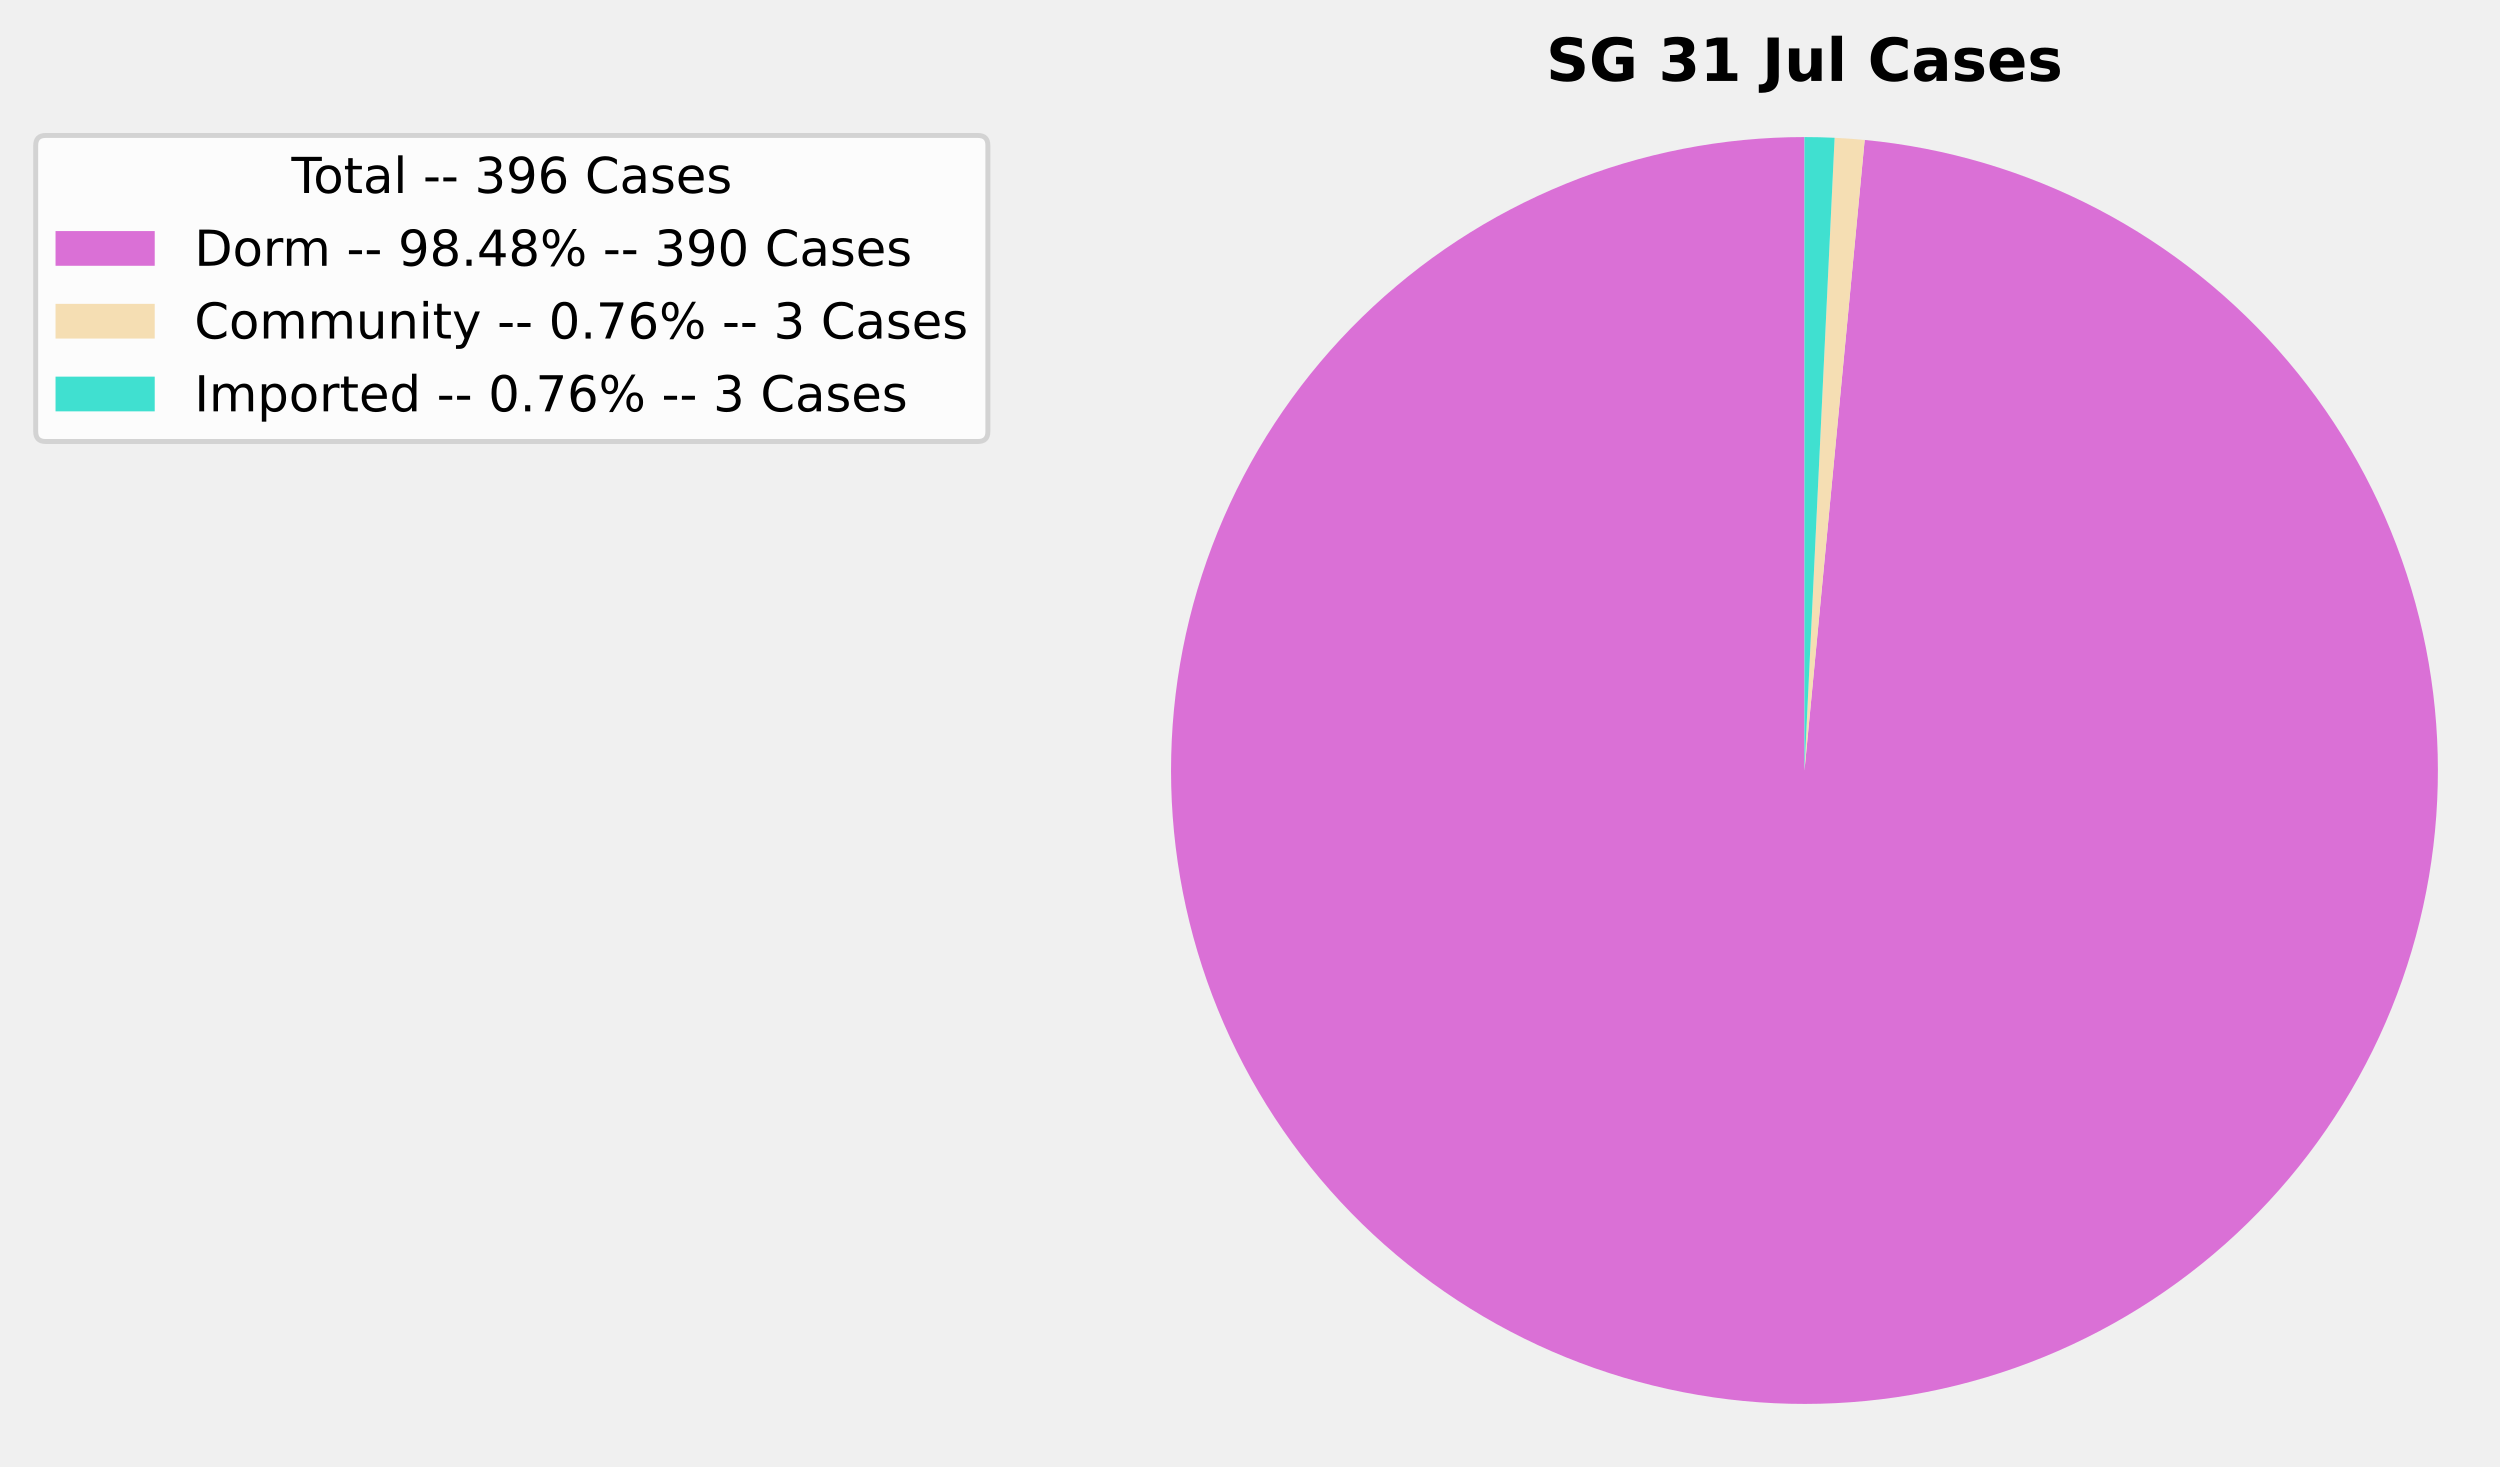
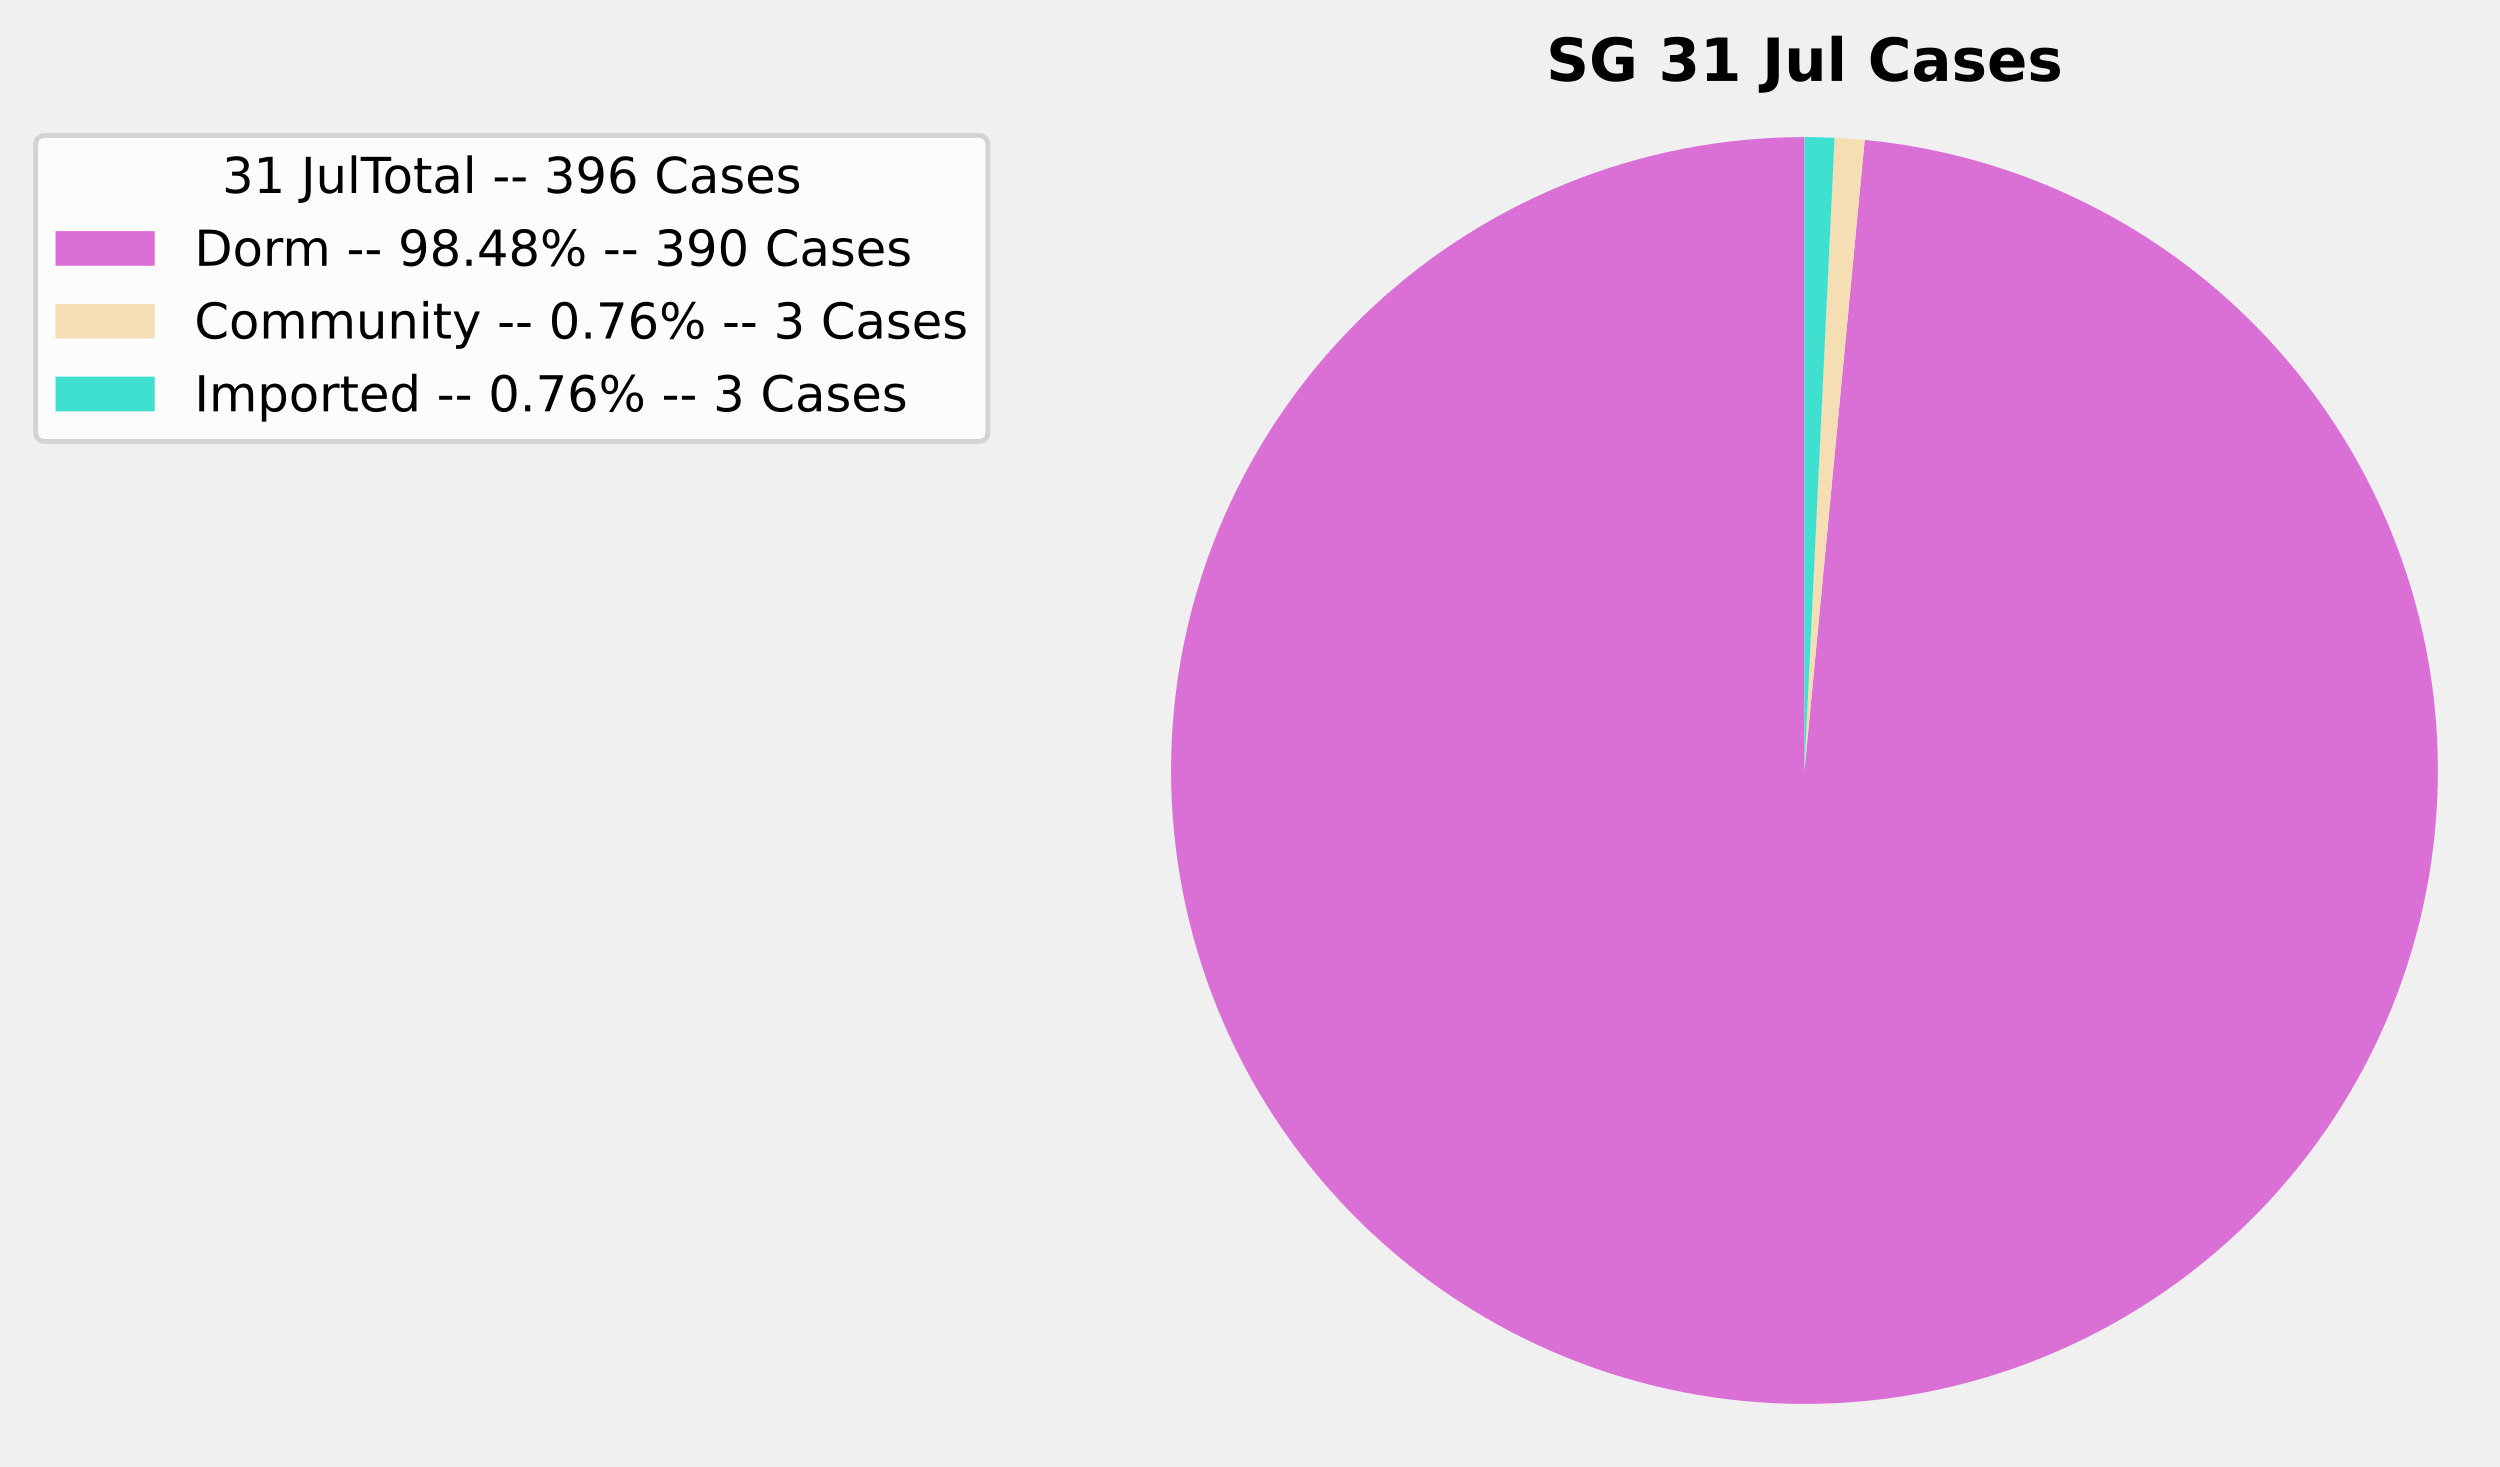
<svg xmlns="http://www.w3.org/2000/svg" xmlns:xlink="http://www.w3.org/1999/xlink" height="295.63pt" version="1.1" viewBox="0 0 504.133 295.63" width="504.133pt">
  <defs>
    <style type="text/css">
*{stroke-linecap:butt;stroke-linejoin:round;}
  </style>
  </defs>
  <g id="figure_1">
    <g id="patch_1">
      <path d="M -0 295.63  L 504.133 295.63  L 504.133 0  L -0 0  z " style="fill:none;" />
    </g>
    <g id="axes_1">
      <g id="patch_2">
        <path d="M 363.877 27.64  C 347.358 27.64 330.996 30.844 315.698 37.075  C 300.4 43.305 286.455 52.444 274.636 63.984  C 262.818 75.525 253.35 89.248 246.757 104.394  C 240.165 119.539 236.572 135.821 236.179 152.334  C 235.786 168.848 238.6 185.282 244.464 200.724  C 250.329 216.166 259.133 230.325 270.389 242.414  C 281.645 254.504 295.139 264.296 310.124 271.247  C 325.108 278.198 341.299 282.177 357.799 282.963  C 374.298 283.749 390.794 281.327 406.372 275.832  C 421.949 270.337 436.313 261.871 448.667 250.907  C 461.021 239.942 471.132 226.684 478.438 211.869  C 485.743 197.055 490.106 180.963 491.285 164.487  C 492.463 148.011 490.435 131.461 485.312 115.758  C 480.188 100.054 472.068 85.492 461.4 72.881  C 450.732 60.27 437.719 49.846 423.082 42.19  C 408.445 34.534 392.462 29.789 376.018 28.219  L 363.877 155.374  L 363.877 27.64  z " style="fill:#da70d6;" />
      </g>
      <g id="patch_3">
        <path d="M 376.018 28.219  C 375.01 28.122 374 28.038 372.989 27.966  C 371.978 27.894 370.967 27.833 369.954 27.785  L 363.877 155.374  L 376.018 28.219  z " style="fill:#f5deb3;" />
      </g>
      <g id="patch_4">
        <path d="M 369.954 27.785  C 368.942 27.737 367.929 27.701 366.916 27.677  C 365.903 27.652 364.89 27.64 363.877 27.64  L 363.877 155.374  L 369.954 27.785  z " style="fill:#40e0d0;" />
      </g>
      <g id="matplotlib.axis_1" />
      <g id="matplotlib.axis_2" />
      <g id="text_1">
        <defs>
          <path d="M 59.906 70.609  L 59.906 55.172  Q 53.906 57.859 48.188 59.219  Q 42.484 60.594 37.406 60.594  Q 30.672 60.594 27.438 58.734  Q 24.219 56.891 24.219 52.984  Q 24.219 50.047 26.391 48.406  Q 28.562 46.781 34.281 45.609  L 42.281 44  Q 54.438 41.547 59.562 36.562  Q 64.703 31.594 64.703 22.406  Q 64.703 10.359 57.547 4.469  Q 50.391 -1.422 35.688 -1.422  Q 28.766 -1.422 21.781 -0.094  Q 14.797 1.219 7.812 3.812  L 7.812 19.672  Q 14.797 15.969 21.312 14.078  Q 27.828 12.203 33.891 12.203  Q 40.047 12.203 43.312 14.25  Q 46.578 16.312 46.578 20.125  Q 46.578 23.531 44.359 25.391  Q 42.141 27.25 35.5 28.719  L 28.219 30.328  Q 17.281 32.672 12.219 37.797  Q 7.172 42.922 7.172 51.609  Q 7.172 62.5 14.203 68.359  Q 21.234 74.219 34.422 74.219  Q 40.438 74.219 46.781 73.312  Q 53.125 72.406 59.906 70.609  z " id="DejaVuSans-Bold-83" />
          <path d="M 74.703 5.422  Q 67.672 2 60.109 0.281  Q 52.547 -1.422 44.484 -1.422  Q 26.266 -1.422 15.625 8.766  Q 4.984 18.953 4.984 36.375  Q 4.984 54 15.812 64.109  Q 26.656 74.219 45.516 74.219  Q 52.781 74.219 59.438 72.844  Q 66.109 71.484 72.016 68.797  L 72.016 53.719  Q 65.922 57.172 59.891 58.875  Q 53.859 60.594 47.797 60.594  Q 36.578 60.594 30.5 54.312  Q 24.422 48.047 24.422 36.375  Q 24.422 24.812 30.281 18.5  Q 36.141 12.203 46.922 12.203  Q 49.859 12.203 52.375 12.562  Q 54.891 12.938 56.891 13.719  L 56.891 27.875  L 45.406 27.875  L 45.406 40.484  L 74.703 40.484  z " id="DejaVuSans-Bold-71" />
          <path id="DejaVuSans-Bold-32" />
          <path d="M 46.578 39.312  Q 53.953 37.406 57.781 32.688  Q 61.625 27.984 61.625 20.703  Q 61.625 9.859 53.312 4.219  Q 45.016 -1.422 29.109 -1.422  Q 23.484 -1.422 17.844 -0.516  Q 12.203 0.391 6.688 2.203  L 6.688 16.703  Q 11.969 14.062 17.156 12.719  Q 22.359 11.375 27.391 11.375  Q 34.859 11.375 38.844 13.953  Q 42.828 16.547 42.828 21.391  Q 42.828 26.375 38.75 28.938  Q 34.672 31.5 26.703 31.5  L 19.188 31.5  L 19.188 43.609  L 27.094 43.609  Q 34.188 43.609 37.641 45.828  Q 41.109 48.047 41.109 52.594  Q 41.109 56.781 37.734 59.078  Q 34.375 61.375 28.219 61.375  Q 23.688 61.375 19.047 60.344  Q 14.406 59.328 9.812 57.328  L 9.812 71.094  Q 15.375 72.656 20.844 73.438  Q 26.312 74.219 31.594 74.219  Q 45.797 74.219 52.844 69.547  Q 59.906 64.891 59.906 55.516  Q 59.906 49.125 56.531 45.047  Q 53.172 40.969 46.578 39.312  z " id="DejaVuSans-Bold-51" />
          <path d="M 11.719 12.984  L 28.328 12.984  L 28.328 60.109  L 11.281 56.594  L 11.281 69.391  L 28.219 72.906  L 46.094 72.906  L 46.094 12.984  L 62.703 12.984  L 62.703 0  L 11.719 0  z " id="DejaVuSans-Bold-49" />
          <path d="M 9.188 72.906  L 27.984 72.906  L 27.984 7.078  Q 27.984 -6.547 20.578 -13.281  Q 13.188 -20.016 -1.812 -20.016  L -5.609 -20.016  L -5.609 -5.812  L -2.688 -5.812  Q 3.172 -5.812 6.172 -2.531  Q 9.188 0.734 9.188 7.078  z " id="DejaVuSans-Bold-74" />
          <path d="M 7.812 21.297  L 7.812 54.688  L 25.391 54.688  L 25.391 49.219  Q 25.391 44.781 25.344 38.062  Q 25.297 31.344 25.297 29.109  Q 25.297 22.516 25.641 19.609  Q 25.984 16.703 26.812 15.375  Q 27.875 13.672 29.609 12.734  Q 31.344 11.812 33.594 11.812  Q 39.062 11.812 42.188 16.016  Q 45.312 20.219 45.312 27.688  L 45.312 54.688  L 62.797 54.688  L 62.797 0  L 45.312 0  L 45.312 7.906  Q 41.359 3.125 36.938 0.844  Q 32.516 -1.422 27.203 -1.422  Q 17.719 -1.422 12.766 4.391  Q 7.812 10.203 7.812 21.297  z " id="DejaVuSans-Bold-117" />
          <path d="M 8.406 75.984  L 25.875 75.984  L 25.875 0  L 8.406 0  z " id="DejaVuSans-Bold-108" />
          <path d="M 67 4  Q 61.812 1.312 56.203 -0.047  Q 50.594 -1.422 44.484 -1.422  Q 26.266 -1.422 15.625 8.766  Q 4.984 18.953 4.984 36.375  Q 4.984 53.859 15.625 64.031  Q 26.266 74.219 44.484 74.219  Q 50.594 74.219 56.203 72.844  Q 61.812 71.484 67 68.797  L 67 53.719  Q 61.766 57.281 56.688 58.938  Q 51.609 60.594 46 60.594  Q 35.938 60.594 30.172 54.141  Q 24.422 47.703 24.422 36.375  Q 24.422 25.094 30.172 18.641  Q 35.938 12.203 46 12.203  Q 51.609 12.203 56.688 13.859  Q 61.766 15.531 67 19.094  z " id="DejaVuSans-Bold-67" />
          <path d="M 32.906 24.609  Q 27.438 24.609 24.672 22.75  Q 21.922 20.906 21.922 17.281  Q 21.922 13.969 24.141 12.078  Q 26.375 10.203 30.328 10.203  Q 35.25 10.203 38.625 13.734  Q 42 17.281 42 22.609  L 42 24.609  z M 59.625 31.203  L 59.625 0  L 42 0  L 42 8.109  Q 38.484 3.125 34.078 0.844  Q 29.688 -1.422 23.391 -1.422  Q 14.891 -1.422 9.594 3.531  Q 4.297 8.5 4.297 16.406  Q 4.297 26.031 10.906 30.516  Q 17.531 35.016 31.688 35.016  L 42 35.016  L 42 36.375  Q 42 40.531 38.719 42.453  Q 35.453 44.391 28.516 44.391  Q 22.906 44.391 18.062 43.266  Q 13.234 42.141 9.078 39.891  L 9.078 53.219  Q 14.703 54.594 20.359 55.297  Q 26.031 56 31.688 56  Q 46.484 56 53.047 50.172  Q 59.625 44.344 59.625 31.203  z " id="DejaVuSans-Bold-97" />
          <path d="M 51.125 52.984  L 51.125 39.703  Q 45.516 42.047 40.281 43.219  Q 35.062 44.391 30.422 44.391  Q 25.438 44.391 23.016 43.141  Q 20.609 41.891 20.609 39.312  Q 20.609 37.203 22.438 36.078  Q 24.266 34.969 29 34.422  L 32.078 33.984  Q 45.516 32.281 50.141 28.375  Q 54.781 24.469 54.781 16.109  Q 54.781 7.375 48.328 2.969  Q 41.891 -1.422 29.109 -1.422  Q 23.688 -1.422 17.891 -0.562  Q 12.109 0.297 6 2  L 6 15.281  Q 11.234 12.75 16.719 11.469  Q 22.219 10.203 27.875 10.203  Q 33.016 10.203 35.594 11.609  Q 38.188 13.031 38.188 15.828  Q 38.188 18.172 36.406 19.312  Q 34.625 20.453 29.297 21.094  L 26.219 21.484  Q 14.547 22.953 9.859 26.906  Q 5.172 30.859 5.172 38.922  Q 5.172 47.609 11.125 51.797  Q 17.094 56 29.391 56  Q 34.234 56 39.547 55.266  Q 44.875 54.547 51.125 52.984  z " id="DejaVuSans-Bold-115" />
          <path d="M 62.984 27.484  L 62.984 22.516  L 22.125 22.516  Q 22.75 16.359 26.562 13.281  Q 30.375 10.203 37.203 10.203  Q 42.719 10.203 48.5 11.844  Q 54.297 13.484 60.406 16.797  L 60.406 3.328  Q 54.203 0.984 48 -0.219  Q 41.797 -1.422 35.594 -1.422  Q 20.75 -1.422 12.516 6.125  Q 4.297 13.672 4.297 27.297  Q 4.297 40.672 12.375 48.328  Q 20.453 56 34.625 56  Q 47.516 56 55.25 48.234  Q 62.984 40.484 62.984 27.484  z M 45.016 33.297  Q 45.016 38.281 42.109 41.328  Q 39.203 44.391 34.516 44.391  Q 29.438 44.391 26.266 41.531  Q 23.094 38.672 22.312 33.297  z " id="DejaVuSans-Bold-101" />
        </defs>
        <g transform="translate(311.791 16.31812)scale(0.12 -0.12)">
          <use xlink:href="#DejaVuSans-Bold-83" />
          <use x="72.021" xlink:href="#DejaVuSans-Bold-71" />
          <use x="154.102" xlink:href="#DejaVuSans-Bold-32" />
          <use x="188.916" xlink:href="#DejaVuSans-Bold-51" />
          <use x="258.496" xlink:href="#DejaVuSans-Bold-49" />
          <use x="328.076" xlink:href="#DejaVuSans-Bold-32" />
          <use x="362.891" xlink:href="#DejaVuSans-Bold-74" />
          <use x="400.098" xlink:href="#DejaVuSans-Bold-117" />
          <use x="471.289" xlink:href="#DejaVuSans-Bold-108" />
          <use x="505.566" xlink:href="#DejaVuSans-Bold-32" />
          <use x="540.381" xlink:href="#DejaVuSans-Bold-67" />
          <use x="613.77" xlink:href="#DejaVuSans-Bold-97" />
          <use x="681.25" xlink:href="#DejaVuSans-Bold-115" />
          <use x="740.771" xlink:href="#DejaVuSans-Bold-101" />
          <use x="808.594" xlink:href="#DejaVuSans-Bold-115" />
        </g>
      </g>
      <g id="legend_1">
        <g id="patch_5">
          <path d="M 9.2 89.031  L 197.209 89.031  Q 199.209 89.031 199.209 87.031  L 199.209 29.318  Q 199.209 27.318 197.209 27.318  L 9.2 27.318  Q 7.2 27.318 7.2 29.318  L 7.2 87.031  Q 7.2 89.031 9.2 89.031  z " style="fill:#ffffff;opacity:0.8;stroke:#cccccc;stroke-linejoin:miter;" />
        </g>
        <g id="text_2">
          <defs>
+             <path d="M 40.578 39.312  Q 47.656 37.797 51.625 33  Q 55.609 28.219 55.609 21.188  Q 55.609 10.406 48.188 4.484  Q 40.766 -1.422 27.094 -1.422  Q 22.516 -1.422 17.656 -0.516  Q 12.797 0.391 7.625 2.203  L 7.625 11.719  Q 11.719 9.328 16.594 8.109  Q 21.484 6.891 26.812 6.891  Q 36.078 6.891 40.938 10.547  Q 45.797 14.203 45.797 21.188  Q 45.797 27.641 41.281 31.266  Q 36.766 34.906 28.719 34.906  L 20.219 34.906  L 20.219 43.016  L 29.109 43.016  Q 36.375 43.016 40.234 45.922  Q 44.094 48.828 44.094 54.297  Q 44.094 59.906 40.109 62.906  Q 36.141 65.922 28.719 65.922  Q 24.656 65.922 20.016 65.031  Q 15.375 64.156 9.812 62.312  L 9.812 71.094  Q 15.438 72.656 20.344 73.438  Q 25.25 74.219 29.594 74.219  Q 40.828 74.219 47.359 69.109  Q 53.906 64.016 53.906 55.328  Q 53.906 49.266 50.438 45.094  Q 46.969 40.922 40.578 39.312  z " id="DejaVuSans-51" />
+             <path d="M 12.406 8.297  L 28.516 8.297  L 28.516 63.922  L 10.984 60.406  L 10.984 69.391  L 28.422 72.906  L 38.281 72.906  L 38.281 8.297  L 54.391 8.297  L 54.391 0  L 12.406 0  z " id="DejaVuSans-49" />
+             <path id="DejaVuSans-32" />
+             <path d="M 9.812 72.906  L 19.672 72.906  L 19.672 5.078  Q 19.672 -8.109 14.672 -14.062  Q 9.672 -20.016 -1.422 -20.016  L -5.172 -20.016  L -5.172 -11.719  L -2.094 -11.719  Q 4.438 -11.719 7.125 -8.047  Q 9.812 -4.391 9.812 5.078  z " id="DejaVuSans-74" />
+             <path d="M 8.5 21.578  L 8.5 54.688  L 17.484 54.688  L 17.484 21.922  Q 17.484 14.156 20.5 10.266  Q 23.531 6.391 29.594 6.391  Q 36.859 6.391 41.078 11.031  Q 45.312 15.672 45.312 23.688  L 45.312 54.688  L 54.297 54.688  L 54.297 0  L 45.312 0  L 45.312 8.406  Q 42.047 3.422 37.719 1  Q 33.406 -1.422 27.688 -1.422  Q 18.266 -1.422 13.375 4.438  Q 8.5 10.297 8.5 21.578  z M 31.109 56  z " id="DejaVuSans-117" />
+             <path d="M 9.422 75.984  L 18.406 75.984  L 18.406 0  L 9.422 0  z " id="DejaVuSans-108" />
            <path d="M -0.297 72.906  L 61.375 72.906  L 61.375 64.594  L 35.5 64.594  L 35.5 0  L 25.594 0  L 25.594 64.594  L -0.297 64.594  z " id="DejaVuSans-84" />
            <path d="M 30.609 48.391  Q 23.391 48.391 19.188 42.75  Q 14.984 37.109 14.984 27.297  Q 14.984 17.484 19.156 11.844  Q 23.344 6.203 30.609 6.203  Q 37.797 6.203 41.984 11.859  Q 46.188 17.531 46.188 27.297  Q 46.188 37.016 41.984 42.703  Q 37.797 48.391 30.609 48.391  z M 30.609 56  Q 42.328 56 49.016 48.375  Q 55.719 40.766 55.719 27.297  Q 55.719 13.875 49.016 6.219  Q 42.328 -1.422 30.609 -1.422  Q 18.844 -1.422 12.172 6.219  Q 5.516 13.875 5.516 27.297  Q 5.516 40.766 12.172 48.375  Q 18.844 56 30.609 56  z " id="DejaVuSans-111" />
            <path d="M 18.312 70.219  L 18.312 54.688  L 36.812 54.688  L 36.812 47.703  L 18.312 47.703  L 18.312 18.016  Q 18.312 11.328 20.141 9.422  Q 21.969 7.516 27.594 7.516  L 36.812 7.516  L 36.812 0  L 27.594 0  Q 17.188 0 13.234 3.875  Q 9.281 7.766 9.281 18.016  L 9.281 47.703  L 2.688 47.703  L 2.688 54.688  L 9.281 54.688  L 9.281 70.219  z " id="DejaVuSans-116" />
            <path d="M 34.281 27.484  Q 23.391 27.484 19.188 25  Q 14.984 22.516 14.984 16.5  Q 14.984 11.719 18.141 8.906  Q 21.297 6.109 26.703 6.109  Q 34.188 6.109 38.703 11.406  Q 43.219 16.703 43.219 25.484  L 43.219 27.484  z M 52.203 31.203  L 52.203 0  L 43.219 0  L 43.219 8.297  Q 40.141 3.328 35.547 0.953  Q 30.953 -1.422 24.312 -1.422  Q 15.922 -1.422 10.953 3.297  Q 6 8.016 6 15.922  Q 6 25.141 12.172 29.828  Q 18.359 34.516 30.609 34.516  L 43.219 34.516  L 43.219 35.406  Q 43.219 41.609 39.141 45  Q 35.062 48.391 27.688 48.391  Q 23 48.391 18.547 47.266  Q 14.109 46.141 10.016 43.891  L 10.016 52.203  Q 14.938 54.109 19.578 55.047  Q 24.219 56 28.609 56  Q 40.484 56 46.344 49.844  Q 52.203 43.703 52.203 31.203  z " id="DejaVuSans-97" />
-             <path d="M 9.422 75.984  L 18.406 75.984  L 18.406 0  L 9.422 0  z " id="DejaVuSans-108" />
-             <path id="DejaVuSans-32" />
            <path d="M 4.891 31.391  L 31.203 31.391  L 31.203 23.391  L 4.891 23.391  z " id="DejaVuSans-45" />
-             <path d="M 40.578 39.312  Q 47.656 37.797 51.625 33  Q 55.609 28.219 55.609 21.188  Q 55.609 10.406 48.188 4.484  Q 40.766 -1.422 27.094 -1.422  Q 22.516 -1.422 17.656 -0.516  Q 12.797 0.391 7.625 2.203  L 7.625 11.719  Q 11.719 9.328 16.594 8.109  Q 21.484 6.891 26.812 6.891  Q 36.078 6.891 40.938 10.547  Q 45.797 14.203 45.797 21.188  Q 45.797 27.641 41.281 31.266  Q 36.766 34.906 28.719 34.906  L 20.219 34.906  L 20.219 43.016  L 29.109 43.016  Q 36.375 43.016 40.234 45.922  Q 44.094 48.828 44.094 54.297  Q 44.094 59.906 40.109 62.906  Q 36.141 65.922 28.719 65.922  Q 24.656 65.922 20.016 65.031  Q 15.375 64.156 9.812 62.312  L 9.812 71.094  Q 15.438 72.656 20.344 73.438  Q 25.25 74.219 29.594 74.219  Q 40.828 74.219 47.359 69.109  Q 53.906 64.016 53.906 55.328  Q 53.906 49.266 50.438 45.094  Q 46.969 40.922 40.578 39.312  z " id="DejaVuSans-51" />
            <path d="M 10.984 1.516  L 10.984 10.5  Q 14.703 8.734 18.5 7.812  Q 22.312 6.891 25.984 6.891  Q 35.75 6.891 40.891 13.453  Q 46.047 20.016 46.781 33.406  Q 43.953 29.203 39.594 26.953  Q 35.25 24.703 29.984 24.703  Q 19.047 24.703 12.672 31.312  Q 6.297 37.938 6.297 49.422  Q 6.297 60.641 12.938 67.422  Q 19.578 74.219 30.609 74.219  Q 43.266 74.219 49.922 64.516  Q 56.594 54.828 56.594 36.375  Q 56.594 19.141 48.406 8.859  Q 40.234 -1.422 26.422 -1.422  Q 22.703 -1.422 18.891 -0.688  Q 15.094 0.047 10.984 1.516  z M 30.609 32.422  Q 37.25 32.422 41.125 36.953  Q 45.016 41.5 45.016 49.422  Q 45.016 57.281 41.125 61.844  Q 37.25 66.406 30.609 66.406  Q 23.969 66.406 20.094 61.844  Q 16.219 57.281 16.219 49.422  Q 16.219 41.5 20.094 36.953  Q 23.969 32.422 30.609 32.422  z " id="DejaVuSans-57" />
            <path d="M 33.016 40.375  Q 26.375 40.375 22.484 35.828  Q 18.609 31.297 18.609 23.391  Q 18.609 15.531 22.484 10.953  Q 26.375 6.391 33.016 6.391  Q 39.656 6.391 43.531 10.953  Q 47.406 15.531 47.406 23.391  Q 47.406 31.297 43.531 35.828  Q 39.656 40.375 33.016 40.375  z M 52.594 71.297  L 52.594 62.312  Q 48.875 64.062 45.094 64.984  Q 41.312 65.922 37.594 65.922  Q 27.828 65.922 22.672 59.328  Q 17.531 52.734 16.797 39.406  Q 19.672 43.656 24.016 45.922  Q 28.375 48.188 33.594 48.188  Q 44.578 48.188 50.953 41.516  Q 57.328 34.859 57.328 23.391  Q 57.328 12.156 50.688 5.359  Q 44.047 -1.422 33.016 -1.422  Q 20.359 -1.422 13.672 8.266  Q 6.984 17.969 6.984 36.375  Q 6.984 53.656 15.188 63.938  Q 23.391 74.219 37.203 74.219  Q 40.922 74.219 44.703 73.484  Q 48.484 72.75 52.594 71.297  z " id="DejaVuSans-54" />
            <path d="M 64.406 67.281  L 64.406 56.891  Q 59.422 61.531 53.781 63.812  Q 48.141 66.109 41.797 66.109  Q 29.297 66.109 22.656 58.469  Q 16.016 50.828 16.016 36.375  Q 16.016 21.969 22.656 14.328  Q 29.297 6.688 41.797 6.688  Q 48.141 6.688 53.781 8.984  Q 59.422 11.281 64.406 15.922  L 64.406 5.609  Q 59.234 2.094 53.438 0.328  Q 47.656 -1.422 41.219 -1.422  Q 24.656 -1.422 15.125 8.703  Q 5.609 18.844 5.609 36.375  Q 5.609 53.953 15.125 64.078  Q 24.656 74.219 41.219 74.219  Q 47.75 74.219 53.531 72.484  Q 59.328 70.75 64.406 67.281  z " id="DejaVuSans-67" />
            <path d="M 44.281 53.078  L 44.281 44.578  Q 40.484 46.531 36.375 47.5  Q 32.281 48.484 27.875 48.484  Q 21.188 48.484 17.844 46.438  Q 14.5 44.391 14.5 40.281  Q 14.5 37.156 16.891 35.375  Q 19.281 33.594 26.516 31.984  L 29.594 31.297  Q 39.156 29.25 43.188 25.516  Q 47.219 21.781 47.219 15.094  Q 47.219 7.469 41.188 3.016  Q 35.156 -1.422 24.609 -1.422  Q 20.219 -1.422 15.453 -0.562  Q 10.688 0.297 5.422 2  L 5.422 11.281  Q 10.406 8.688 15.234 7.391  Q 20.062 6.109 24.812 6.109  Q 31.156 6.109 34.562 8.281  Q 37.984 10.453 37.984 14.406  Q 37.984 18.062 35.516 20.016  Q 33.062 21.969 24.703 23.781  L 21.578 24.516  Q 13.234 26.266 9.516 29.906  Q 5.812 33.547 5.812 39.891  Q 5.812 47.609 11.281 51.797  Q 16.75 56 26.812 56  Q 31.781 56 36.172 55.266  Q 40.578 54.547 44.281 53.078  z " id="DejaVuSans-115" />
            <path d="M 56.203 29.594  L 56.203 25.203  L 14.891 25.203  Q 15.484 15.922 20.484 11.062  Q 25.484 6.203 34.422 6.203  Q 39.594 6.203 44.453 7.469  Q 49.312 8.734 54.109 11.281  L 54.109 2.781  Q 49.266 0.734 44.188 -0.344  Q 39.109 -1.422 33.891 -1.422  Q 20.797 -1.422 13.156 6.188  Q 5.516 13.812 5.516 26.812  Q 5.516 40.234 12.766 48.109  Q 20.016 56 32.328 56  Q 43.359 56 49.781 48.891  Q 56.203 41.797 56.203 29.594  z M 47.219 32.234  Q 47.125 39.594 43.094 43.984  Q 39.062 48.391 32.422 48.391  Q 24.906 48.391 20.391 44.141  Q 15.875 39.891 15.188 32.172  z " id="DejaVuSans-101" />
          </defs>
-           <g transform="translate(58.76797 38.91656)scale(0.1 -0.1)">
-             <use xlink:href="#DejaVuSans-84" />
-             <use x="44.084" xlink:href="#DejaVuSans-111" />
-             <use x="105.266" xlink:href="#DejaVuSans-116" />
-             <use x="144.475" xlink:href="#DejaVuSans-97" />
-             <use x="205.754" xlink:href="#DejaVuSans-108" />
-             <use x="233.537" xlink:href="#DejaVuSans-32" />
-             <use x="265.324" xlink:href="#DejaVuSans-45" />
-             <use x="301.408" xlink:href="#DejaVuSans-45" />
-             <use x="337.492" xlink:href="#DejaVuSans-32" />
-             <use x="369.279" xlink:href="#DejaVuSans-51" />
-             <use x="432.902" xlink:href="#DejaVuSans-57" />
-             <use x="496.525" xlink:href="#DejaVuSans-54" />
-             <use x="560.148" xlink:href="#DejaVuSans-32" />
-             <use x="591.936" xlink:href="#DejaVuSans-67" />
-             <use x="661.76" xlink:href="#DejaVuSans-97" />
-             <use x="723.039" xlink:href="#DejaVuSans-115" />
-             <use x="775.139" xlink:href="#DejaVuSans-101" />
-             <use x="836.662" xlink:href="#DejaVuSans-115" />
+           <g transform="translate(44.78359 38.91656)scale(0.1 -0.1)">
+             <use xlink:href="#DejaVuSans-51" />
+             <use x="63.623" xlink:href="#DejaVuSans-49" />
+             <use x="127.246" xlink:href="#DejaVuSans-32" />
+             <use x="159.033" xlink:href="#DejaVuSans-74" />
+             <use x="188.525" xlink:href="#DejaVuSans-117" />
+             <use x="251.904" xlink:href="#DejaVuSans-108" />
+             <use x="279.688" xlink:href="#DejaVuSans-84" />
+             <use x="323.771" xlink:href="#DejaVuSans-111" />
+             <use x="384.953" xlink:href="#DejaVuSans-116" />
+             <use x="424.162" xlink:href="#DejaVuSans-97" />
+             <use x="485.441" xlink:href="#DejaVuSans-108" />
+             <use x="513.225" xlink:href="#DejaVuSans-32" />
+             <use x="545.012" xlink:href="#DejaVuSans-45" />
+             <use x="581.096" xlink:href="#DejaVuSans-45" />
+             <use x="617.18" xlink:href="#DejaVuSans-32" />
+             <use x="648.967" xlink:href="#DejaVuSans-51" />
+             <use x="712.59" xlink:href="#DejaVuSans-57" />
+             <use x="776.213" xlink:href="#DejaVuSans-54" />
+             <use x="839.836" xlink:href="#DejaVuSans-32" />
+             <use x="871.623" xlink:href="#DejaVuSans-67" />
+             <use x="941.447" xlink:href="#DejaVuSans-97" />
+             <use x="1002.727" xlink:href="#DejaVuSans-115" />
+             <use x="1054.826" xlink:href="#DejaVuSans-101" />
+             <use x="1116.35" xlink:href="#DejaVuSans-115" />
          </g>
        </g>
        <g id="patch_6">
          <path d="M 11.2 53.595  L 31.2 53.595  L 31.2 46.595  L 11.2 46.595  z " style="fill:#da70d6;" />
        </g>
        <g id="text_3">
          <defs>
            <path d="M 19.672 64.797  L 19.672 8.109  L 31.594 8.109  Q 46.688 8.109 53.688 14.938  Q 60.688 21.781 60.688 36.531  Q 60.688 51.172 53.688 57.984  Q 46.688 64.797 31.594 64.797  z M 9.812 72.906  L 30.078 72.906  Q 51.266 72.906 61.172 64.094  Q 71.094 55.281 71.094 36.531  Q 71.094 17.672 61.125 8.828  Q 51.172 0 30.078 0  L 9.812 0  z " id="DejaVuSans-68" />
            <path d="M 41.109 46.297  Q 39.594 47.172 37.812 47.578  Q 36.031 48 33.891 48  Q 26.266 48 22.188 43.047  Q 18.109 38.094 18.109 28.812  L 18.109 0  L 9.078 0  L 9.078 54.688  L 18.109 54.688  L 18.109 46.188  Q 20.953 51.172 25.484 53.578  Q 30.031 56 36.531 56  Q 37.453 56 38.578 55.875  Q 39.703 55.766 41.062 55.516  z " id="DejaVuSans-114" />
            <path d="M 52 44.188  Q 55.375 50.25 60.062 53.125  Q 64.75 56 71.094 56  Q 79.641 56 84.281 50.016  Q 88.922 44.047 88.922 33.016  L 88.922 0  L 79.891 0  L 79.891 32.719  Q 79.891 40.578 77.094 44.375  Q 74.312 48.188 68.609 48.188  Q 61.625 48.188 57.562 43.547  Q 53.516 38.922 53.516 30.906  L 53.516 0  L 44.484 0  L 44.484 32.719  Q 44.484 40.625 41.703 44.406  Q 38.922 48.188 33.109 48.188  Q 26.219 48.188 22.156 43.531  Q 18.109 38.875 18.109 30.906  L 18.109 0  L 9.078 0  L 9.078 54.688  L 18.109 54.688  L 18.109 46.188  Q 21.188 51.219 25.484 53.609  Q 29.781 56 35.688 56  Q 41.656 56 45.828 52.969  Q 50 49.953 52 44.188  z " id="DejaVuSans-109" />
            <path d="M 31.781 34.625  Q 24.75 34.625 20.719 30.859  Q 16.703 27.094 16.703 20.516  Q 16.703 13.922 20.719 10.156  Q 24.75 6.391 31.781 6.391  Q 38.812 6.391 42.859 10.172  Q 46.922 13.969 46.922 20.516  Q 46.922 27.094 42.891 30.859  Q 38.875 34.625 31.781 34.625  z M 21.922 38.812  Q 15.578 40.375 12.031 44.719  Q 8.5 49.078 8.5 55.328  Q 8.5 64.062 14.719 69.141  Q 20.953 74.219 31.781 74.219  Q 42.672 74.219 48.875 69.141  Q 55.078 64.062 55.078 55.328  Q 55.078 49.078 51.531 44.719  Q 48 40.375 41.703 38.812  Q 48.828 37.156 52.797 32.312  Q 56.781 27.484 56.781 20.516  Q 56.781 9.906 50.312 4.234  Q 43.844 -1.422 31.781 -1.422  Q 19.734 -1.422 13.25 4.234  Q 6.781 9.906 6.781 20.516  Q 6.781 27.484 10.781 32.312  Q 14.797 37.156 21.922 38.812  z M 18.312 54.391  Q 18.312 48.734 21.844 45.562  Q 25.391 42.391 31.781 42.391  Q 38.141 42.391 41.719 45.562  Q 45.312 48.734 45.312 54.391  Q 45.312 60.062 41.719 63.234  Q 38.141 66.406 31.781 66.406  Q 25.391 66.406 21.844 63.234  Q 18.312 60.062 18.312 54.391  z " id="DejaVuSans-56" />
            <path d="M 10.688 12.406  L 21 12.406  L 21 0  L 10.688 0  z " id="DejaVuSans-46" />
            <path d="M 37.797 64.312  L 12.891 25.391  L 37.797 25.391  z M 35.203 72.906  L 47.609 72.906  L 47.609 25.391  L 58.016 25.391  L 58.016 17.188  L 47.609 17.188  L 47.609 0  L 37.797 0  L 37.797 17.188  L 4.891 17.188  L 4.891 26.703  z " id="DejaVuSans-52" />
            <path d="M 72.703 32.078  Q 68.453 32.078 66.031 28.469  Q 63.625 24.859 63.625 18.406  Q 63.625 12.062 66.031 8.422  Q 68.453 4.781 72.703 4.781  Q 76.859 4.781 79.266 8.422  Q 81.688 12.062 81.688 18.406  Q 81.688 24.812 79.266 28.438  Q 76.859 32.078 72.703 32.078  z M 72.703 38.281  Q 80.422 38.281 84.953 32.906  Q 89.5 27.547 89.5 18.406  Q 89.5 9.281 84.938 3.922  Q 80.375 -1.422 72.703 -1.422  Q 64.891 -1.422 60.344 3.922  Q 55.812 9.281 55.812 18.406  Q 55.812 27.594 60.375 32.938  Q 64.938 38.281 72.703 38.281  z M 22.312 68.016  Q 18.109 68.016 15.688 64.375  Q 13.281 60.75 13.281 54.391  Q 13.281 47.953 15.672 44.328  Q 18.062 40.719 22.312 40.719  Q 26.562 40.719 28.969 44.328  Q 31.391 47.953 31.391 54.391  Q 31.391 60.688 28.953 64.344  Q 26.516 68.016 22.312 68.016  z M 66.406 74.219  L 74.219 74.219  L 28.609 -1.422  L 20.797 -1.422  z M 22.312 74.219  Q 30.031 74.219 34.609 68.875  Q 39.203 63.531 39.203 54.391  Q 39.203 45.172 34.641 39.844  Q 30.078 34.516 22.312 34.516  Q 14.547 34.516 10.031 39.859  Q 5.516 45.219 5.516 54.391  Q 5.516 63.484 10.047 68.844  Q 14.594 74.219 22.312 74.219  z " id="DejaVuSans-37" />
            <path d="M 31.781 66.406  Q 24.172 66.406 20.328 58.906  Q 16.5 51.422 16.5 36.375  Q 16.5 21.391 20.328 13.891  Q 24.172 6.391 31.781 6.391  Q 39.453 6.391 43.281 13.891  Q 47.125 21.391 47.125 36.375  Q 47.125 51.422 43.281 58.906  Q 39.453 66.406 31.781 66.406  z M 31.781 74.219  Q 44.047 74.219 50.516 64.516  Q 56.984 54.828 56.984 36.375  Q 56.984 17.969 50.516 8.266  Q 44.047 -1.422 31.781 -1.422  Q 19.531 -1.422 13.062 8.266  Q 6.594 17.969 6.594 36.375  Q 6.594 54.828 13.062 64.516  Q 19.531 74.219 31.781 74.219  z " id="DejaVuSans-48" />
          </defs>
          <g transform="translate(39.2 53.59469)scale(0.1 -0.1)">
            <use xlink:href="#DejaVuSans-68" />
            <use x="77.002" xlink:href="#DejaVuSans-111" />
            <use x="138.184" xlink:href="#DejaVuSans-114" />
            <use x="177.547" xlink:href="#DejaVuSans-109" />
            <use x="274.959" xlink:href="#DejaVuSans-32" />
            <use x="306.746" xlink:href="#DejaVuSans-45" />
            <use x="342.83" xlink:href="#DejaVuSans-45" />
            <use x="378.914" xlink:href="#DejaVuSans-32" />
            <use x="410.701" xlink:href="#DejaVuSans-57" />
            <use x="474.324" xlink:href="#DejaVuSans-56" />
            <use x="537.947" xlink:href="#DejaVuSans-46" />
            <use x="569.734" xlink:href="#DejaVuSans-52" />
            <use x="633.357" xlink:href="#DejaVuSans-56" />
            <use x="696.98" xlink:href="#DejaVuSans-37" />
            <use x="792" xlink:href="#DejaVuSans-32" />
            <use x="823.787" xlink:href="#DejaVuSans-45" />
            <use x="859.871" xlink:href="#DejaVuSans-45" />
            <use x="895.955" xlink:href="#DejaVuSans-32" />
            <use x="927.742" xlink:href="#DejaVuSans-51" />
            <use x="991.365" xlink:href="#DejaVuSans-57" />
            <use x="1054.988" xlink:href="#DejaVuSans-48" />
            <use x="1118.611" xlink:href="#DejaVuSans-32" />
            <use x="1150.398" xlink:href="#DejaVuSans-67" />
            <use x="1220.223" xlink:href="#DejaVuSans-97" />
            <use x="1281.502" xlink:href="#DejaVuSans-115" />
            <use x="1333.602" xlink:href="#DejaVuSans-101" />
            <use x="1395.125" xlink:href="#DejaVuSans-115" />
          </g>
        </g>
        <g id="patch_7">
          <path d="M 11.2 68.273  L 31.2 68.273  L 31.2 61.273  L 11.2 61.273  z " style="fill:#f5deb3;" />
        </g>
        <g id="text_4">
          <defs>
-             <path d="M 8.5 21.578  L 8.5 54.688  L 17.484 54.688  L 17.484 21.922  Q 17.484 14.156 20.5 10.266  Q 23.531 6.391 29.594 6.391  Q 36.859 6.391 41.078 11.031  Q 45.312 15.672 45.312 23.688  L 45.312 54.688  L 54.297 54.688  L 54.297 0  L 45.312 0  L 45.312 8.406  Q 42.047 3.422 37.719 1  Q 33.406 -1.422 27.688 -1.422  Q 18.266 -1.422 13.375 4.438  Q 8.5 10.297 8.5 21.578  z M 31.109 56  z " id="DejaVuSans-117" />
            <path d="M 54.891 33.016  L 54.891 0  L 45.906 0  L 45.906 32.719  Q 45.906 40.484 42.875 44.328  Q 39.844 48.188 33.797 48.188  Q 26.516 48.188 22.312 43.547  Q 18.109 38.922 18.109 30.906  L 18.109 0  L 9.078 0  L 9.078 54.688  L 18.109 54.688  L 18.109 46.188  Q 21.344 51.125 25.703 53.562  Q 30.078 56 35.797 56  Q 45.219 56 50.047 50.172  Q 54.891 44.344 54.891 33.016  z " id="DejaVuSans-110" />
            <path d="M 9.422 54.688  L 18.406 54.688  L 18.406 0  L 9.422 0  z M 9.422 75.984  L 18.406 75.984  L 18.406 64.594  L 9.422 64.594  z " id="DejaVuSans-105" />
            <path d="M 32.172 -5.078  Q 28.375 -14.844 24.75 -17.812  Q 21.141 -20.797 15.094 -20.797  L 7.906 -20.797  L 7.906 -13.281  L 13.188 -13.281  Q 16.891 -13.281 18.938 -11.516  Q 21 -9.766 23.484 -3.219  L 25.094 0.875  L 2.984 54.688  L 12.5 54.688  L 29.594 11.922  L 46.688 54.688  L 56.203 54.688  z " id="DejaVuSans-121" />
            <path d="M 8.203 72.906  L 55.078 72.906  L 55.078 68.703  L 28.609 0  L 18.312 0  L 43.219 64.594  L 8.203 64.594  z " id="DejaVuSans-55" />
          </defs>
          <g transform="translate(39.2 68.27281)scale(0.1 -0.1)">
            <use xlink:href="#DejaVuSans-67" />
            <use x="69.824" xlink:href="#DejaVuSans-111" />
            <use x="131.006" xlink:href="#DejaVuSans-109" />
            <use x="228.418" xlink:href="#DejaVuSans-109" />
            <use x="325.83" xlink:href="#DejaVuSans-117" />
            <use x="389.209" xlink:href="#DejaVuSans-110" />
            <use x="452.588" xlink:href="#DejaVuSans-105" />
            <use x="480.371" xlink:href="#DejaVuSans-116" />
            <use x="519.58" xlink:href="#DejaVuSans-121" />
            <use x="578.76" xlink:href="#DejaVuSans-32" />
            <use x="610.547" xlink:href="#DejaVuSans-45" />
            <use x="646.631" xlink:href="#DejaVuSans-45" />
            <use x="682.715" xlink:href="#DejaVuSans-32" />
            <use x="714.502" xlink:href="#DejaVuSans-48" />
            <use x="778.125" xlink:href="#DejaVuSans-46" />
            <use x="809.912" xlink:href="#DejaVuSans-55" />
            <use x="873.535" xlink:href="#DejaVuSans-54" />
            <use x="937.158" xlink:href="#DejaVuSans-37" />
            <use x="1032.178" xlink:href="#DejaVuSans-32" />
            <use x="1063.965" xlink:href="#DejaVuSans-45" />
            <use x="1100.049" xlink:href="#DejaVuSans-45" />
            <use x="1136.133" xlink:href="#DejaVuSans-32" />
            <use x="1167.92" xlink:href="#DejaVuSans-51" />
            <use x="1231.543" xlink:href="#DejaVuSans-32" />
            <use x="1263.33" xlink:href="#DejaVuSans-67" />
            <use x="1333.154" xlink:href="#DejaVuSans-97" />
            <use x="1394.434" xlink:href="#DejaVuSans-115" />
            <use x="1446.533" xlink:href="#DejaVuSans-101" />
            <use x="1508.057" xlink:href="#DejaVuSans-115" />
          </g>
        </g>
        <g id="patch_8">
          <path d="M 11.2 82.951  L 31.2 82.951  L 31.2 75.951  L 11.2 75.951  z " style="fill:#40e0d0;" />
        </g>
        <g id="text_5">
          <defs>
            <path d="M 9.812 72.906  L 19.672 72.906  L 19.672 0  L 9.812 0  z " id="DejaVuSans-73" />
            <path d="M 18.109 8.203  L 18.109 -20.797  L 9.078 -20.797  L 9.078 54.688  L 18.109 54.688  L 18.109 46.391  Q 20.953 51.266 25.266 53.625  Q 29.594 56 35.594 56  Q 45.562 56 51.781 48.094  Q 58.016 40.188 58.016 27.297  Q 58.016 14.406 51.781 6.484  Q 45.562 -1.422 35.594 -1.422  Q 29.594 -1.422 25.266 0.953  Q 20.953 3.328 18.109 8.203  z M 48.688 27.297  Q 48.688 37.203 44.609 42.844  Q 40.531 48.484 33.406 48.484  Q 26.266 48.484 22.188 42.844  Q 18.109 37.203 18.109 27.297  Q 18.109 17.391 22.188 11.75  Q 26.266 6.109 33.406 6.109  Q 40.531 6.109 44.609 11.75  Q 48.688 17.391 48.688 27.297  z " id="DejaVuSans-112" />
            <path d="M 45.406 46.391  L 45.406 75.984  L 54.391 75.984  L 54.391 0  L 45.406 0  L 45.406 8.203  Q 42.578 3.328 38.25 0.953  Q 33.938 -1.422 27.875 -1.422  Q 17.969 -1.422 11.734 6.484  Q 5.516 14.406 5.516 27.297  Q 5.516 40.188 11.734 48.094  Q 17.969 56 27.875 56  Q 33.938 56 38.25 53.625  Q 42.578 51.266 45.406 46.391  z M 14.797 27.297  Q 14.797 17.391 18.875 11.75  Q 22.953 6.109 30.078 6.109  Q 37.203 6.109 41.297 11.75  Q 45.406 17.391 45.406 27.297  Q 45.406 37.203 41.297 42.844  Q 37.203 48.484 30.078 48.484  Q 22.953 48.484 18.875 42.844  Q 14.797 37.203 14.797 27.297  z " id="DejaVuSans-100" />
          </defs>
          <g transform="translate(39.2 82.95094)scale(0.1 -0.1)">
            <use xlink:href="#DejaVuSans-73" />
            <use x="29.492" xlink:href="#DejaVuSans-109" />
            <use x="126.904" xlink:href="#DejaVuSans-112" />
            <use x="190.381" xlink:href="#DejaVuSans-111" />
            <use x="251.562" xlink:href="#DejaVuSans-114" />
            <use x="292.676" xlink:href="#DejaVuSans-116" />
            <use x="331.885" xlink:href="#DejaVuSans-101" />
            <use x="393.408" xlink:href="#DejaVuSans-100" />
            <use x="456.885" xlink:href="#DejaVuSans-32" />
            <use x="488.672" xlink:href="#DejaVuSans-45" />
            <use x="524.756" xlink:href="#DejaVuSans-45" />
            <use x="560.84" xlink:href="#DejaVuSans-32" />
            <use x="592.627" xlink:href="#DejaVuSans-48" />
            <use x="656.25" xlink:href="#DejaVuSans-46" />
            <use x="688.037" xlink:href="#DejaVuSans-55" />
            <use x="751.66" xlink:href="#DejaVuSans-54" />
            <use x="815.283" xlink:href="#DejaVuSans-37" />
            <use x="910.303" xlink:href="#DejaVuSans-32" />
            <use x="942.09" xlink:href="#DejaVuSans-45" />
            <use x="978.174" xlink:href="#DejaVuSans-45" />
            <use x="1014.258" xlink:href="#DejaVuSans-32" />
            <use x="1046.045" xlink:href="#DejaVuSans-51" />
            <use x="1109.668" xlink:href="#DejaVuSans-32" />
            <use x="1141.455" xlink:href="#DejaVuSans-67" />
            <use x="1211.279" xlink:href="#DejaVuSans-97" />
            <use x="1272.559" xlink:href="#DejaVuSans-115" />
            <use x="1324.658" xlink:href="#DejaVuSans-101" />
            <use x="1386.182" xlink:href="#DejaVuSans-115" />
          </g>
        </g>
      </g>
    </g>
  </g>
</svg>
